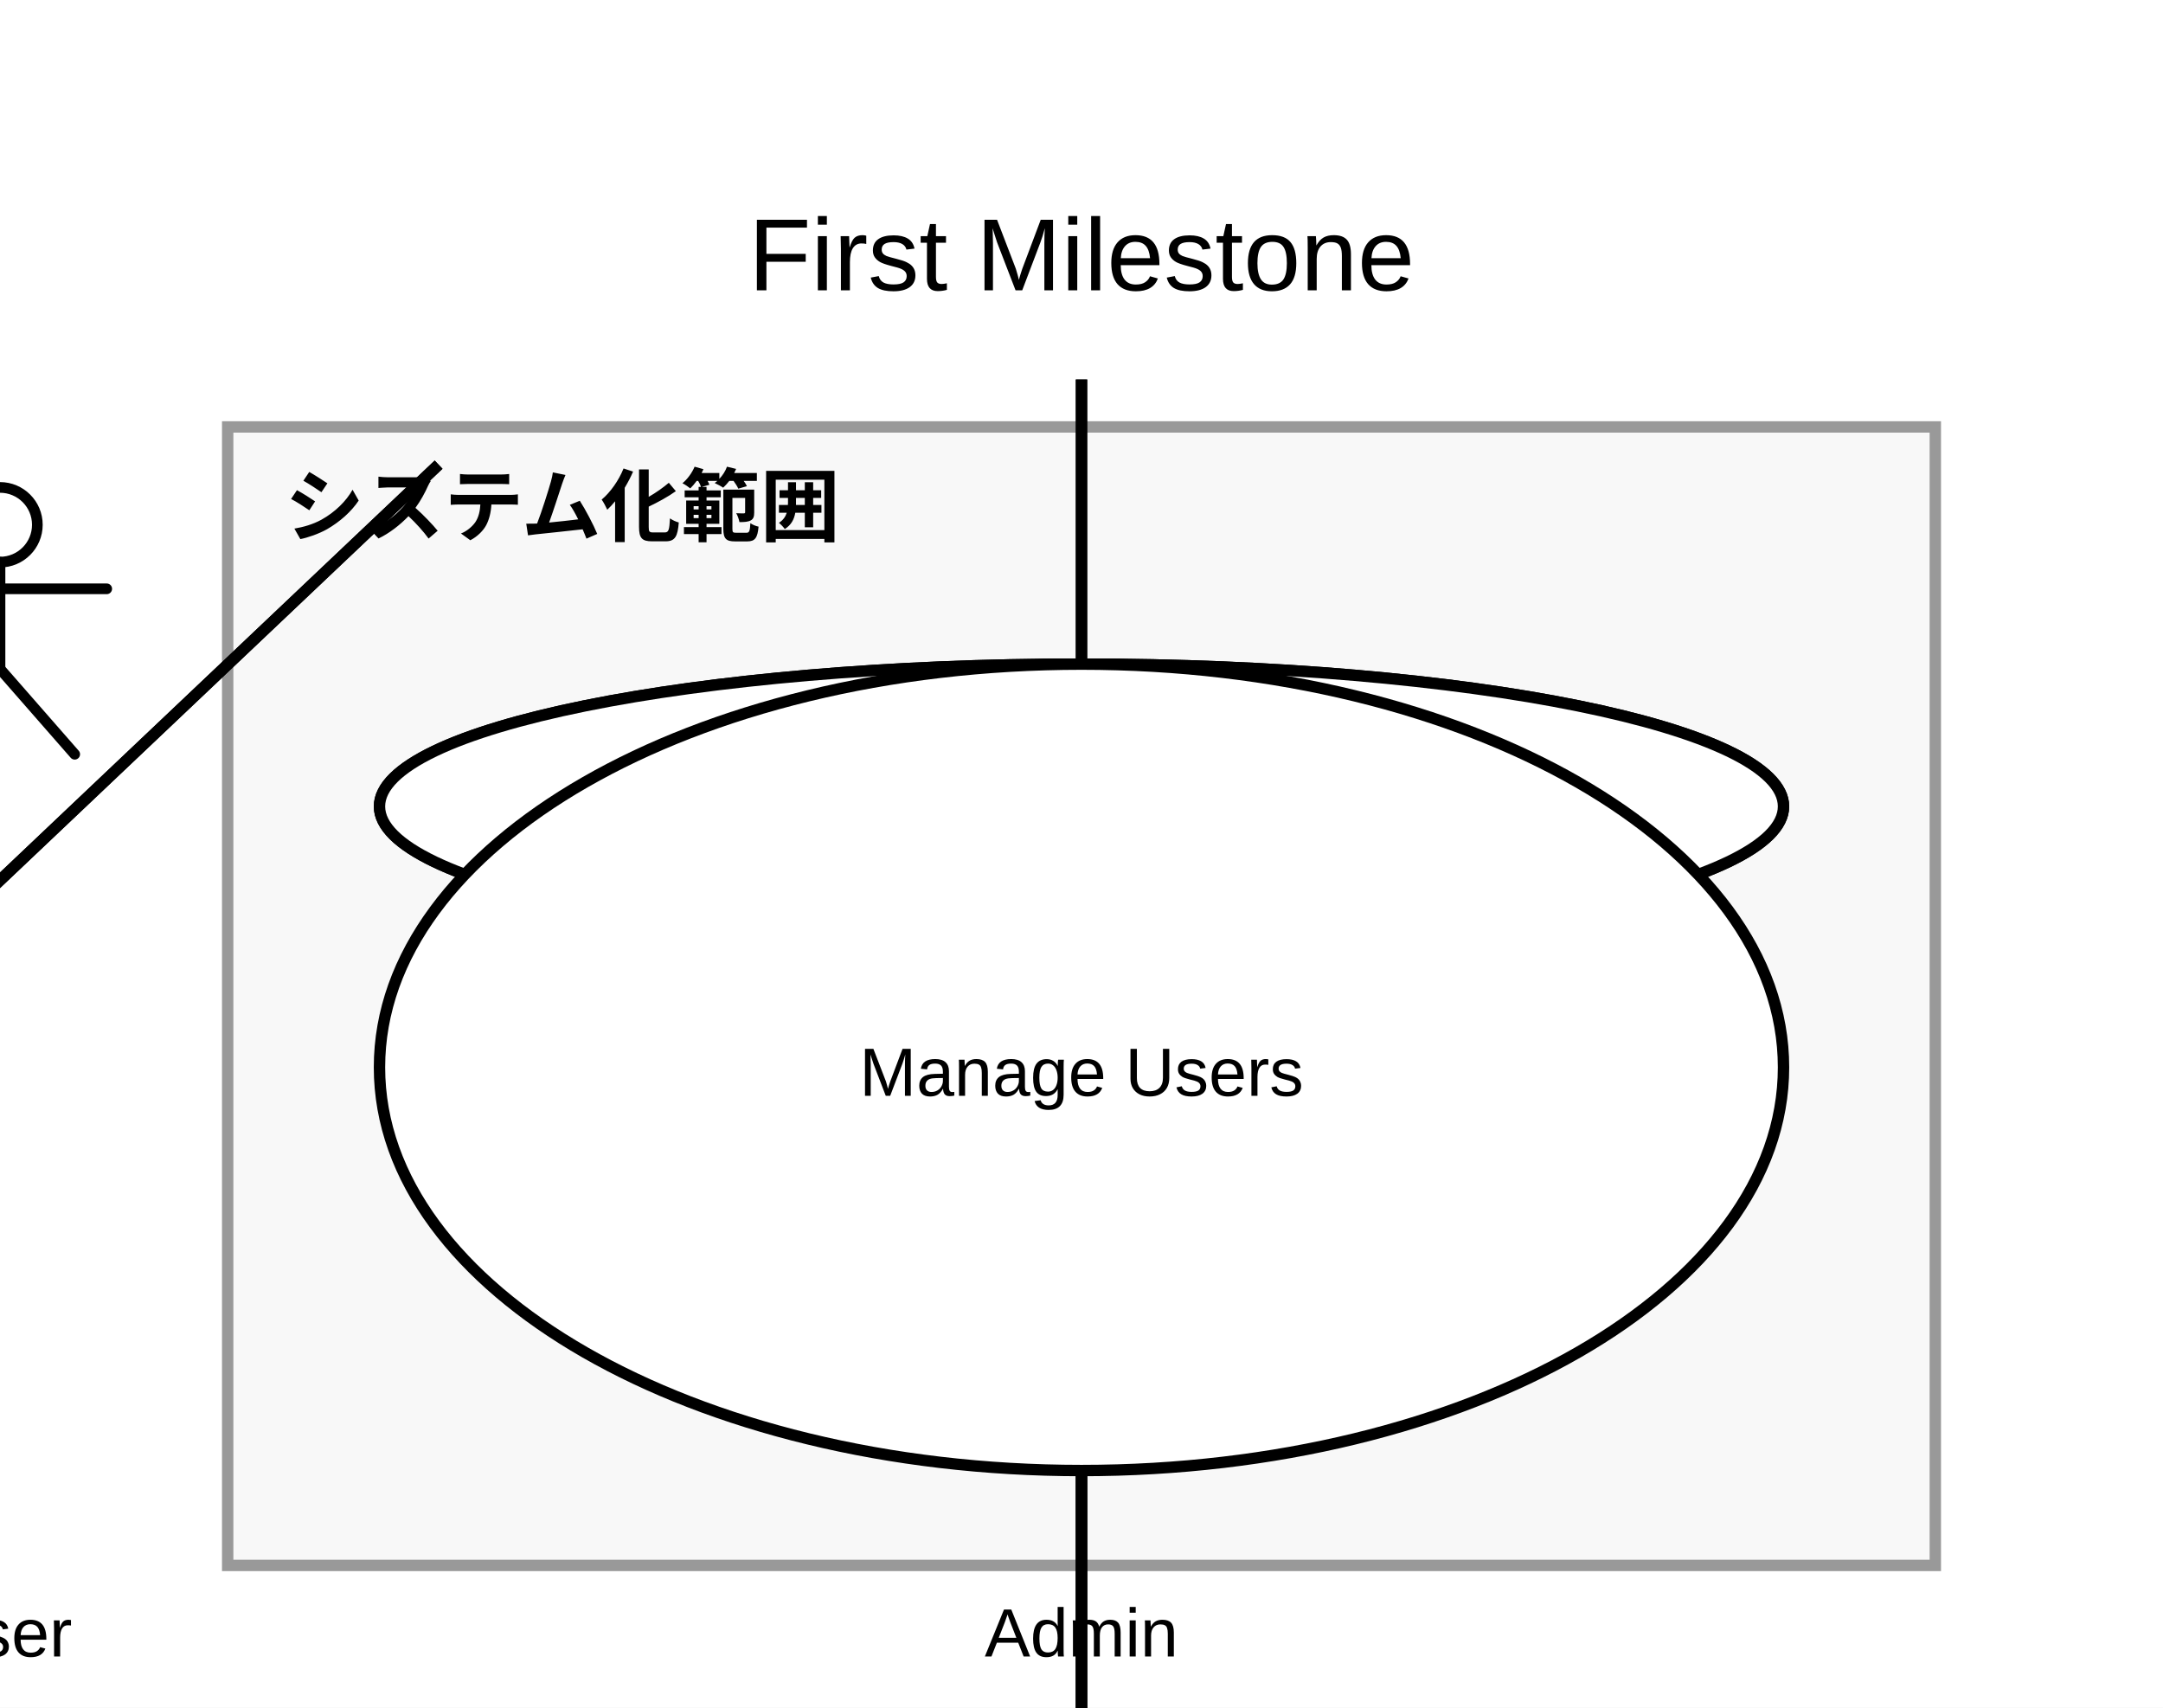
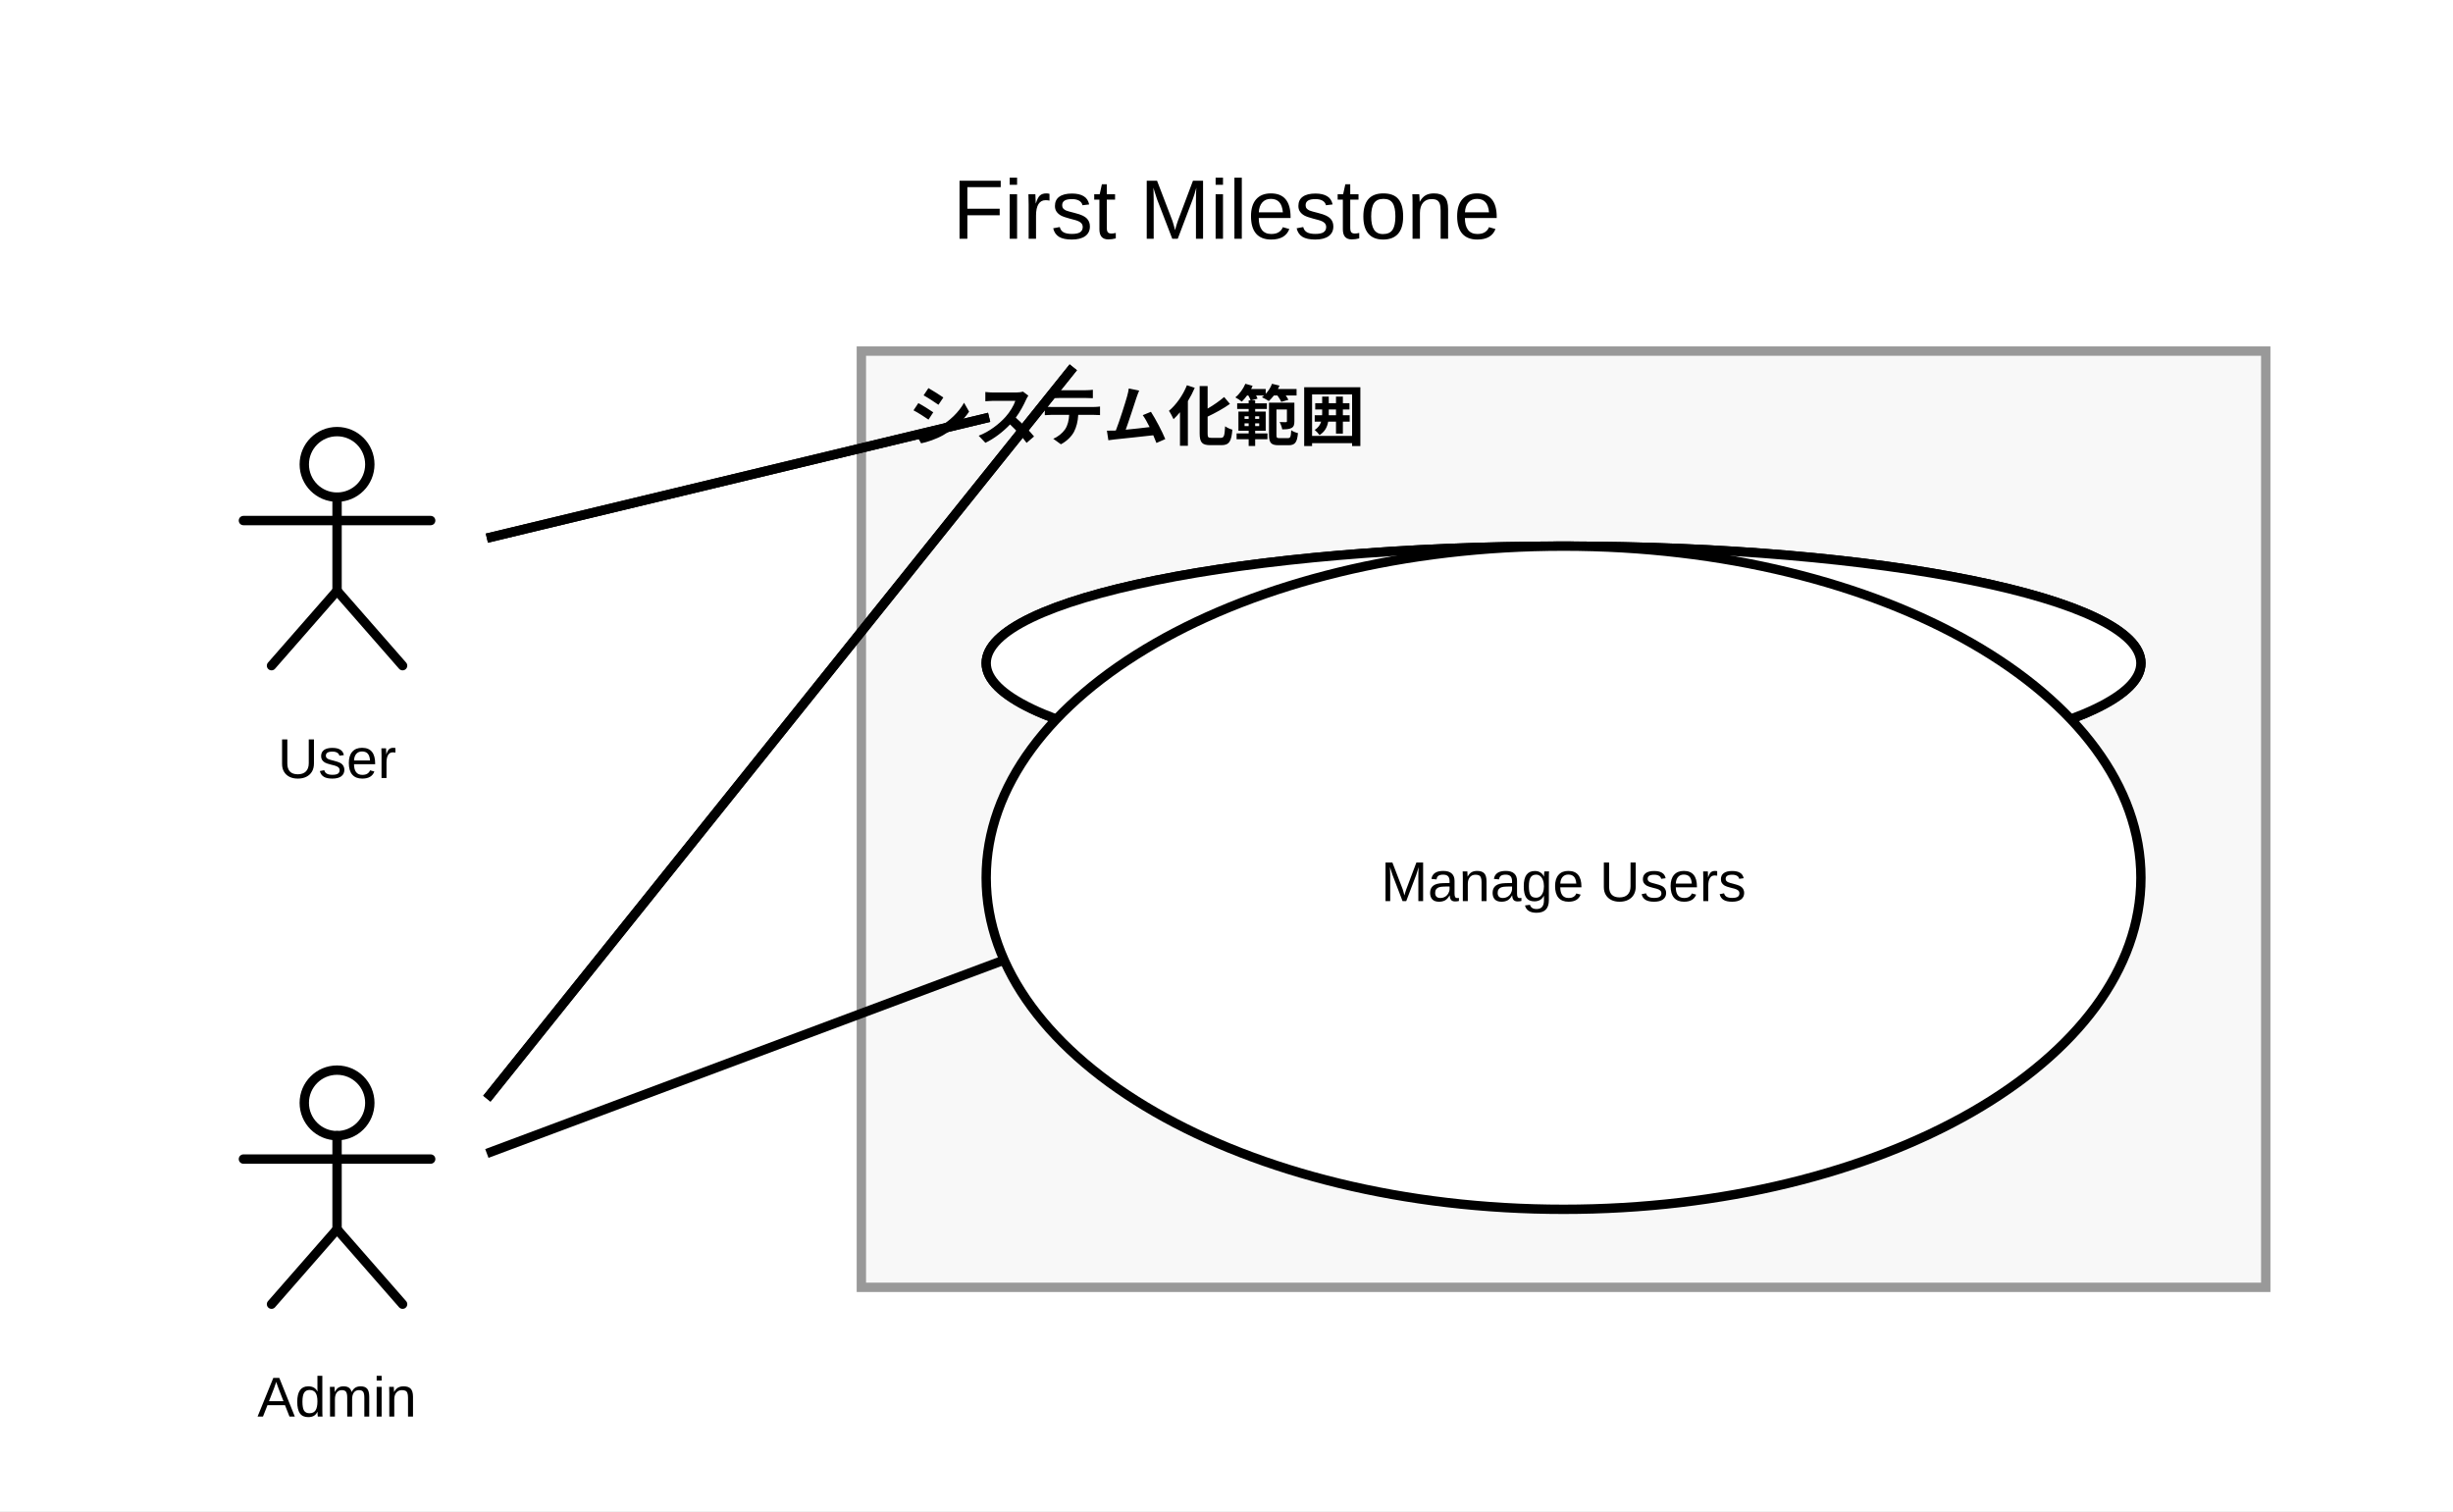
- <svg xmlns="http://www.w3.org/2000/svg" width="380" height="300" viewBox="0 0 380 300">
+ <svg xmlns="http://www.w3.org/2000/svg" width="524" height="322.8" viewBox="0 0 524 322.8">
  <rect width="100%" height="100%" fill="white" />
  <defs>
    <symbol id="uml-actor" viewBox="0 0 64 64">
      <g fill="none" stroke="#000" stroke-width="2" stroke-linecap="round" stroke-linejoin="round">
        <circle cx="32" cy="13" r="7" />
        <line x1="32" y1="20" x2="32" y2="40" />
        <line x1="12" y1="25" x2="52" y2="25" />
        <line x1="32" y1="40" x2="18" y2="56" />
        <line x1="32" y1="40" x2="46" y2="56" />
      </g>
    </symbol>
  </defs>
  <g id="uml:systemBoundary/6">
-     <rect x="40" y="75" width="300" height="200" fill="#f8f8f8" stroke="#999" stroke-width="2" />
-     <text x="50" y="94" font-size="14" font-family="Arial" font-weight="bold" fill="black">
+     <rect x="184" y="75" width="300" height="200" fill="#f8f8f8" stroke="#999" stroke-width="2" />
+     <text x="194" y="94" font-size="14" font-family="Arial" font-weight="bold" fill="black">
          システム化範囲
        </text>
  </g>
  <g id="__builtin__:diagram/0">
-     <text x="190" y="51" text-anchor="middle" font-size="18" font-family="Arial" fill="black">
-       <tspan x="190" dy="0">First Milestone</tspan>
+     <text x="262" y="51" text-anchor="middle" font-size="18" font-family="Arial" fill="black">
+       <tspan x="262" dy="0">First Milestone</tspan>
    </text>
  </g>
  <g id="uml:actor/1">
-     <svg x="-30" y="80" width="60" height="60" viewBox="0 0 64 64" fill="black">
+     <svg x="40" y="86.2" width="64" height="64" viewBox="0 0 64 64" fill="black">
      <use href="#uml-actor" />
    </svg>
-     <text x="0" y="291" text-anchor="middle" font-size="12" font-family="Arial" fill="black">
-       <tspan x="0" dy="0">User</tspan>
+     <text x="72" y="166.2" text-anchor="middle" font-size="12" font-family="Arial" fill="black">
+       <tspan x="72" dy="0">User</tspan>
    </text>
  </g>
  <g id="uml:actor/2">
-     <svg x="160" y="330" width="60" height="60" viewBox="0 0 64 64" fill="black">
+     <svg x="40" y="222.6" width="64" height="64" viewBox="0 0 64 64" fill="black">
      <use href="#uml-actor" />
    </svg>
-     <text x="190" y="291" text-anchor="middle" font-size="12" font-family="Arial" fill="black">
-       <tspan x="190" dy="0">Admin</tspan>
+     <text x="72" y="302.6" text-anchor="middle" font-size="12" font-family="Arial" fill="black">
+       <tspan x="72" dy="0">Admin</tspan>
    </text>
  </g>
-   <line x1="-40" y1="192.544" x2="77.053" y2="81.625" stroke="black" stroke-width="2" />
-   <line x1="-40" y1="192.544" x2="77.053" y2="81.625" stroke="black" stroke-width="2" />
-   <line x1="190" y1="325" x2="190" y2="66.667" stroke="black" stroke-width="2" />
-   <line x1="190" y1="325" x2="190" y2="66.667" stroke="black" stroke-width="2" />
-   <line x1="190" y1="325" x2="190" y2="258.333" stroke="black" stroke-width="2" />
+   <line x1="104" y1="114.959" x2="211.294" y2="89.148" stroke="black" stroke-width="2" />
+   <line x1="104" y1="114.959" x2="211.294" y2="89.148" stroke="black" stroke-width="2" />
+   <line x1="104" y1="234.7" x2="229.267" y2="78.464" stroke="black" stroke-width="2" />
+   <line x1="104" y1="234.7" x2="229.267" y2="78.464" stroke="black" stroke-width="2" />
+   <line x1="104" y1="246.405" x2="214.523" y2="205.074" stroke="black" stroke-width="2" />
  <g id="uml:usecase/3">
-     <ellipse cx="190" cy="141.667" rx="123.333" ry="25" fill="white" stroke="black" stroke-width="2" />
-     <text x="190" y="146.667" text-anchor="middle" font-size="12" font-family="Arial" fill="black">
+     <ellipse cx="334" cy="141.667" rx="123.333" ry="25" fill="white" stroke="black" stroke-width="2" />
+     <text x="334" y="146.667" text-anchor="middle" font-size="12" font-family="Arial" fill="black">
          Login
        </text>
  </g>
  <g id="uml:usecase/4">
-     <ellipse cx="190" cy="141.667" rx="123.333" ry="25" fill="white" stroke="black" stroke-width="2" />
-     <text x="190" y="146.667" text-anchor="middle" font-size="12" font-family="Arial" fill="black">
+     <ellipse cx="334" cy="141.667" rx="123.333" ry="25" fill="white" stroke="black" stroke-width="2" />
+     <text x="334" y="146.667" text-anchor="middle" font-size="12" font-family="Arial" fill="black">
          Logout
        </text>
  </g>
  <g id="uml:usecase/5">
-     <ellipse cx="190" cy="187.5" rx="123.333" ry="70.833" fill="white" stroke="black" stroke-width="2" />
-     <text x="190" y="192.5" text-anchor="middle" font-size="12" font-family="Arial" fill="black">
+     <ellipse cx="334" cy="187.5" rx="123.333" ry="70.833" fill="white" stroke="black" stroke-width="2" />
+     <text x="334" y="192.5" text-anchor="middle" font-size="12" font-family="Arial" fill="black">
          Manage Users
        </text>
  </g>
</svg>
